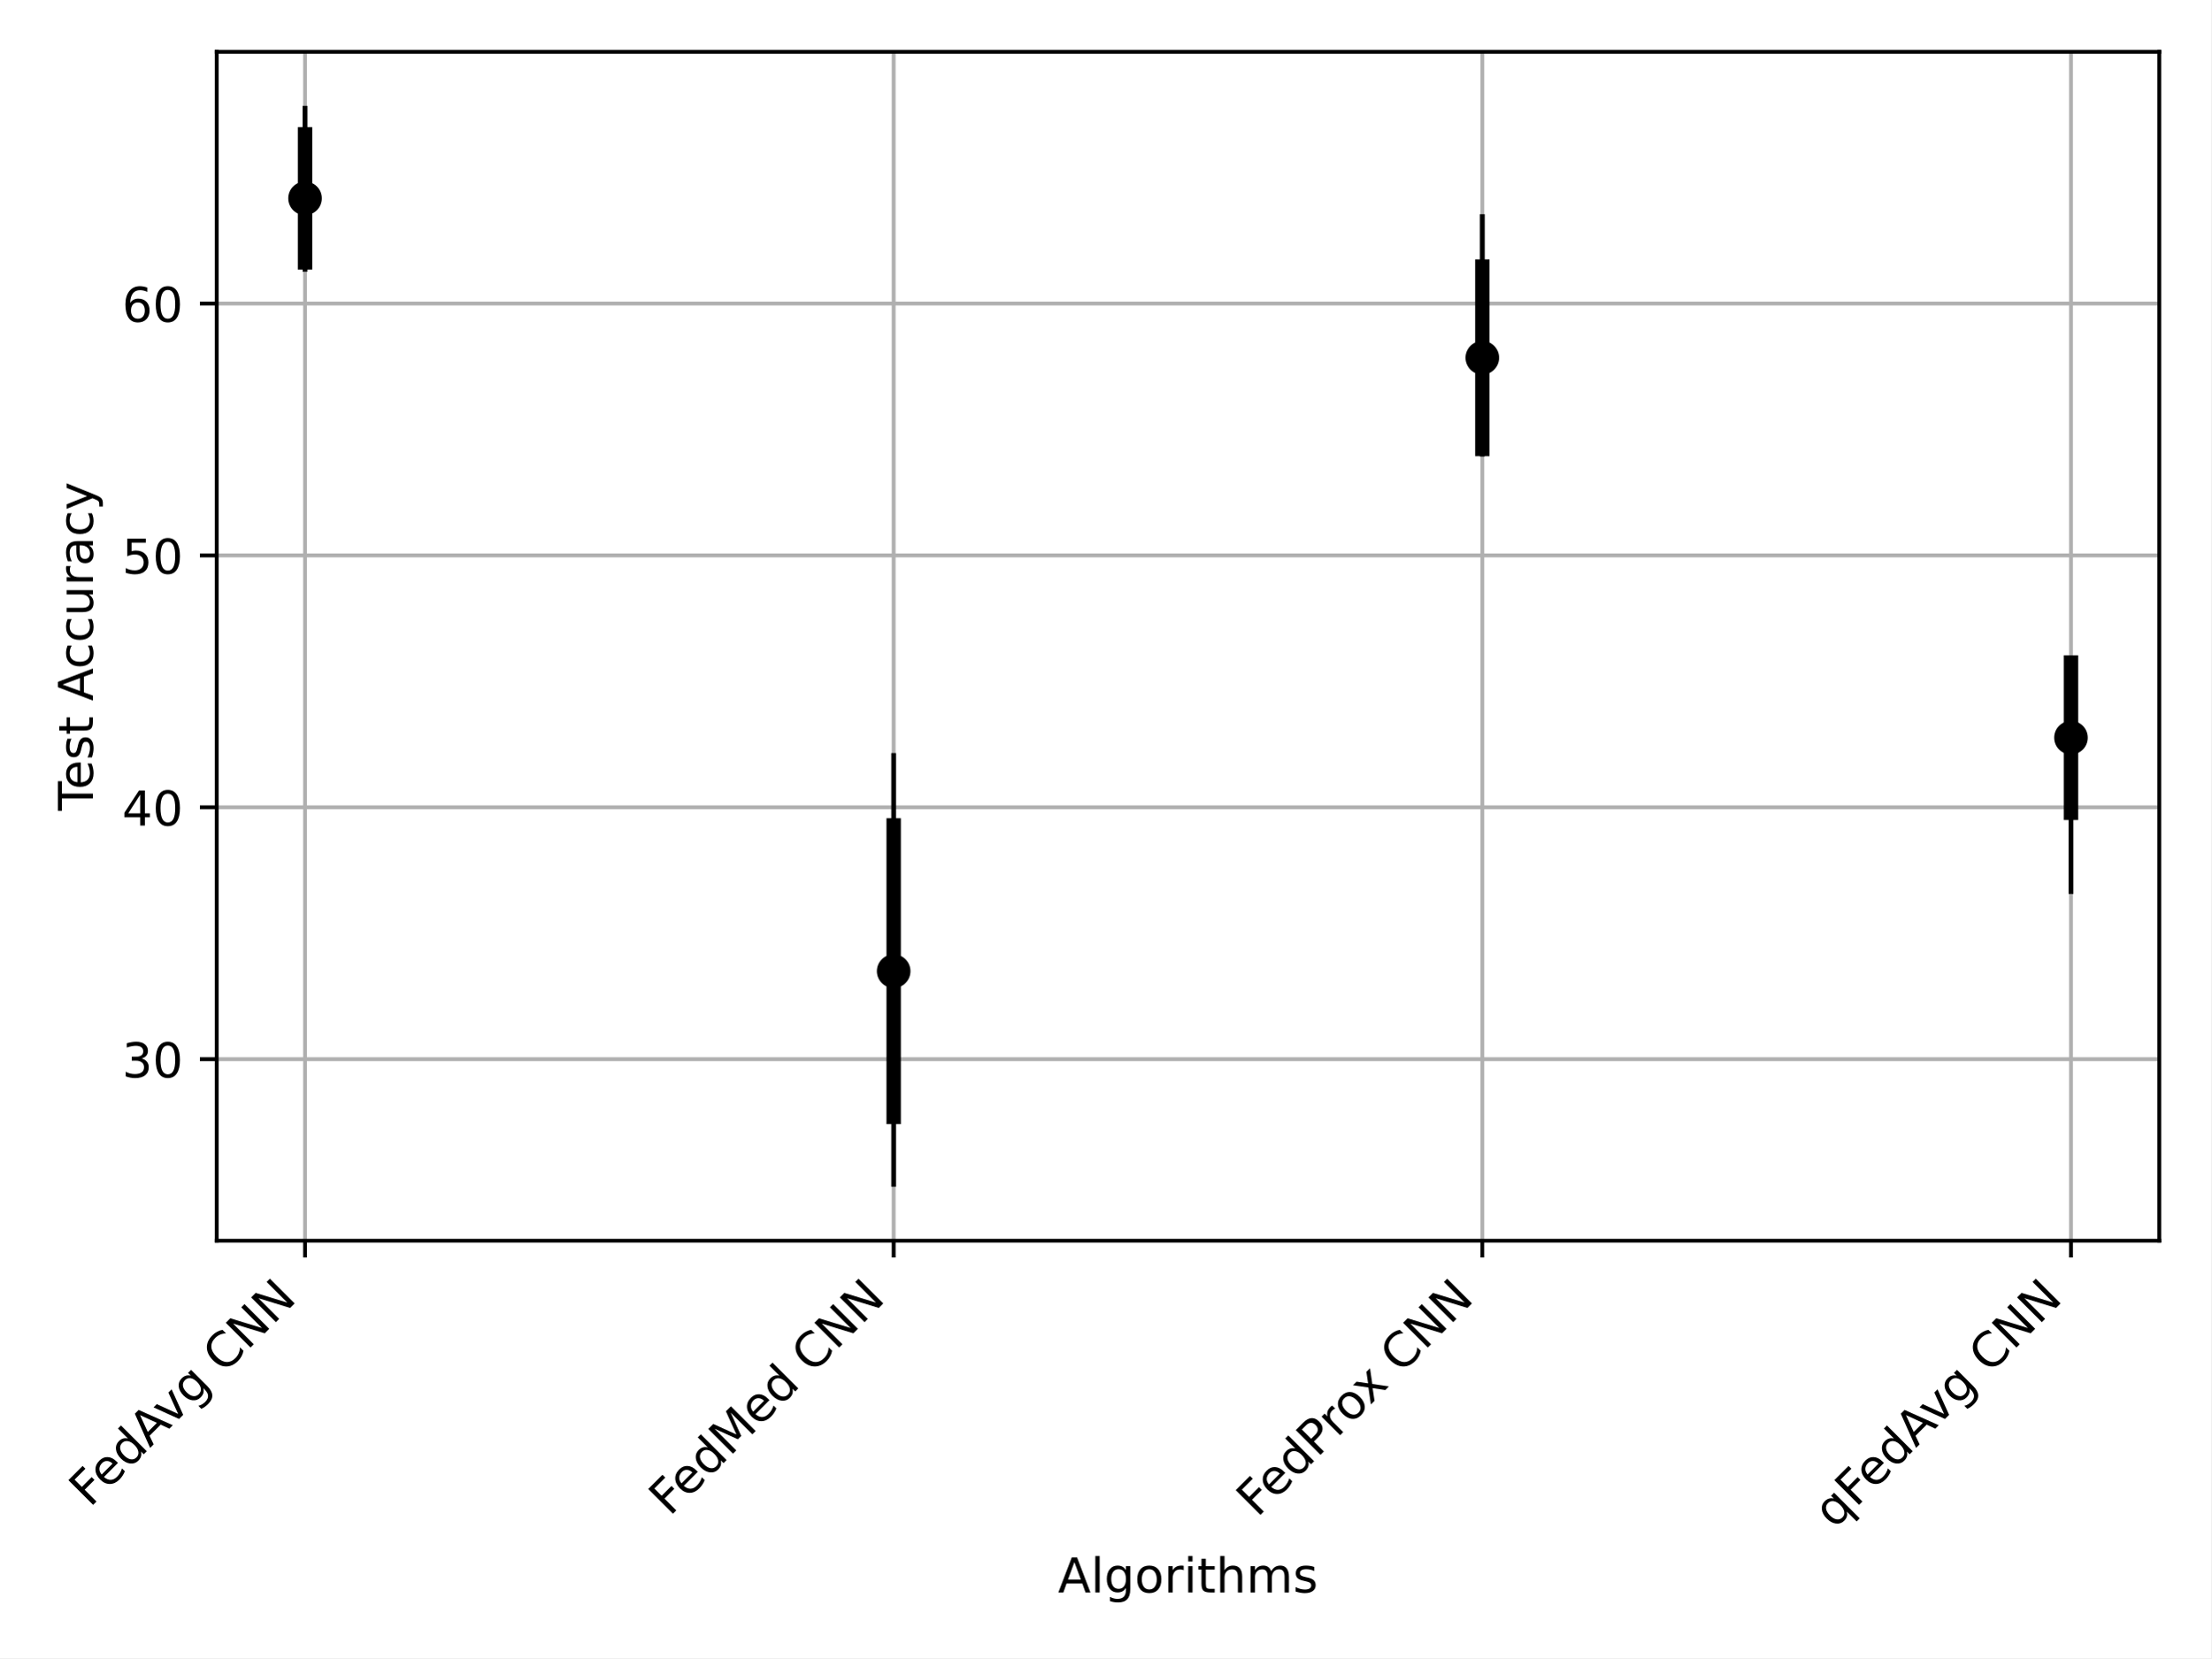
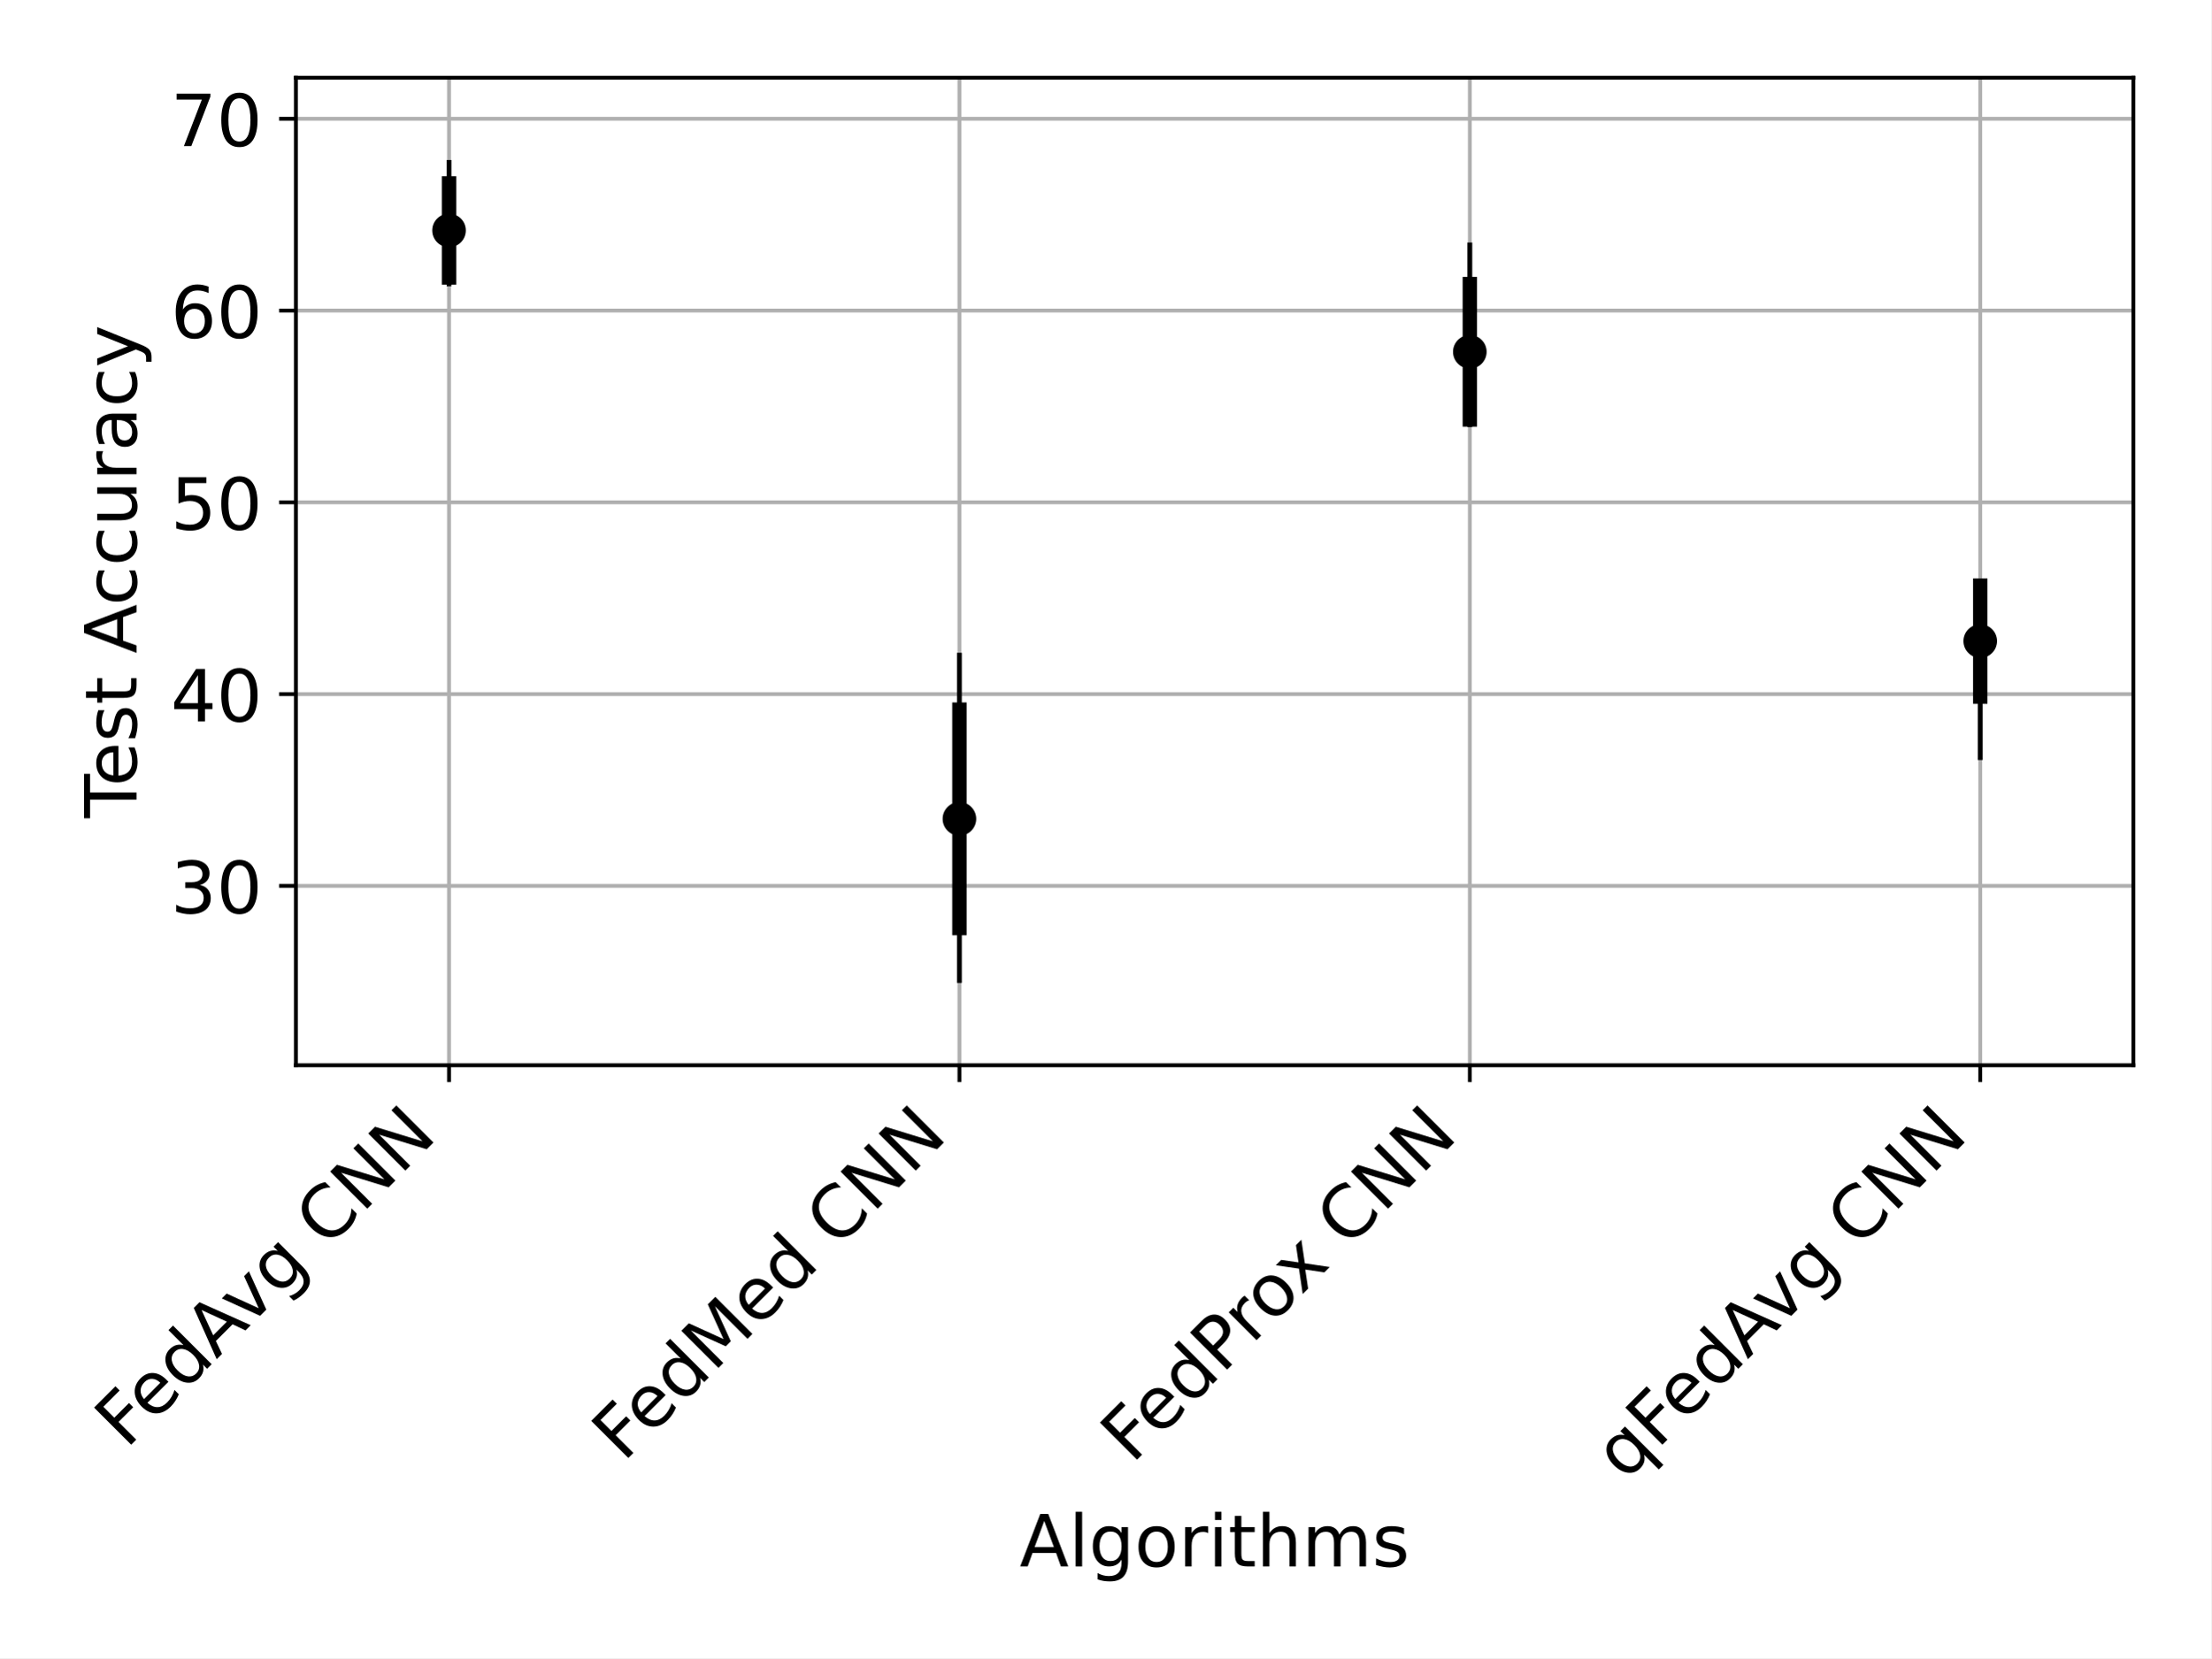
<svg xmlns="http://www.w3.org/2000/svg" xmlns:xlink="http://www.w3.org/1999/xlink" height="345.6pt" version="1.1" viewBox="0 0 460.8 345.6" width="460.8pt">
  <defs>
    <style type="text/css">*{stroke-linecap:butt;stroke-linejoin:round;}</style>
  </defs>
  <g id="figure_1">
    <g id="patch_1">
      <path d="M 0 345.6  L 460.8 345.6  L 460.8 0  L 0 0  z " style="fill:#ffffff;" />
    </g>
    <g id="axes_1">
      <g id="patch_2">
-         <path d="M 45.161 258.608  L 450 258.608  L 450 10.8  L 45.161 10.8  z " style="fill:#ffffff;" />
+         <path d="M 61.662 222.032  L 444.6 222.032  L 444.6 16.2  L 61.662 16.2  z " style="fill:#ffffff;" />
      </g>
      <g id="matplotlib.axis_1">
        <g id="xtick_1">
          <g id="line2d_1">
-             <path clip-path="url(#pe54ee2cb8d)" d="M 63.563 258.608  L 63.563 10.8  " style="fill:none;stroke:#b0b0b0;stroke-linecap:square;stroke-width:0.8;" />
+             <path clip-path="url(#p7d3514d75f)" d="M 93.574 222.032  L 93.574 16.2  " style="fill:none;stroke:#b0b0b0;stroke-linecap:square;stroke-width:0.8;" />
          </g>
          <g id="line2d_2">
            <defs>
-               <path d="M 0 0  L 0 3.5  " id="m60a78be895" style="stroke:#000000;stroke-width:0.8;" />
+               <path d="M 0 0  L 0 3.5  " id="m514b95f3d8" style="stroke:#000000;stroke-width:0.8;" />
            </defs>
            <g>
-               <use style="stroke:#000000;stroke-width:0.8;" x="63.563" xlink:href="#m60a78be895" y="258.608" />
+               <use style="stroke:#000000;stroke-width:0.8;" x="93.574" xlink:href="#m514b95f3d8" y="222.032" />
            </g>
          </g>
          <g id="text_1">
-             <g transform="translate(18.71319 314.3598)rotate(-45)scale(0.1 -0.1)">
+             <g transform="translate(26.29949 302.1597)rotate(-45)scale(0.15 -0.15)">
              <defs>
                <path d="M 628 4666  L 3309 4666  L 3309 4134  L 1259 4134  L 1259 2759  L 3109 2759  L 3109 2228  L 1259 2228  L 1259 0  L 628 0  L 628 4666  z " id="DejaVuSans-46" transform="scale(0.015625)" />
                <path d="M 3597 1894  L 3597 1613  L 953 1613  Q 991 1019 1311 708  Q 1631 397 2203 397  Q 2534 397 2845 478  Q 3156 559 3463 722  L 3463 178  Q 3153 47 2828 -22  Q 2503 -91 2169 -91  Q 1331 -91 842 396  Q 353 884 353 1716  Q 353 2575 817 3079  Q 1281 3584 2069 3584  Q 2775 3584 3186 3129  Q 3597 2675 3597 1894  z M 3022 2063  Q 3016 2534 2758 2815  Q 2500 3097 2075 3097  Q 1594 3097 1305 2825  Q 1016 2553 972 2059  L 3022 2063  z " id="DejaVuSans-65" transform="scale(0.015625)" />
                <path d="M 2906 2969  L 2906 4863  L 3481 4863  L 3481 0  L 2906 0  L 2906 525  Q 2725 213 2448 61  Q 2172 -91 1784 -91  Q 1150 -91 751 415  Q 353 922 353 1747  Q 353 2572 751 3078  Q 1150 3584 1784 3584  Q 2172 3584 2448 3432  Q 2725 3281 2906 2969  z M 947 1747  Q 947 1113 1208 752  Q 1469 391 1925 391  Q 2381 391 2643 752  Q 2906 1113 2906 1747  Q 2906 2381 2643 2742  Q 2381 3103 1925 3103  Q 1469 3103 1208 2742  Q 947 2381 947 1747  z " id="DejaVuSans-64" transform="scale(0.015625)" />
                <path d="M 2188 4044  L 1331 1722  L 3047 1722  L 2188 4044  z M 1831 4666  L 2547 4666  L 4325 0  L 3669 0  L 3244 1197  L 1141 1197  L 716 0  L 50 0  L 1831 4666  z " id="DejaVuSans-41" transform="scale(0.015625)" />
                <path d="M 191 3500  L 800 3500  L 1894 563  L 2988 3500  L 3597 3500  L 2284 0  L 1503 0  L 191 3500  z " id="DejaVuSans-76" transform="scale(0.015625)" />
                <path d="M 2906 1791  Q 2906 2416 2648 2759  Q 2391 3103 1925 3103  Q 1463 3103 1205 2759  Q 947 2416 947 1791  Q 947 1169 1205 825  Q 1463 481 1925 481  Q 2391 481 2648 825  Q 2906 1169 2906 1791  z M 3481 434  Q 3481 -459 3084 -895  Q 2688 -1331 1869 -1331  Q 1566 -1331 1297 -1286  Q 1028 -1241 775 -1147  L 775 -588  Q 1028 -725 1275 -790  Q 1522 -856 1778 -856  Q 2344 -856 2625 -561  Q 2906 -266 2906 331  L 2906 616  Q 2728 306 2450 153  Q 2172 0 1784 0  Q 1141 0 747 490  Q 353 981 353 1791  Q 353 2603 747 3093  Q 1141 3584 1784 3584  Q 2172 3584 2450 3431  Q 2728 3278 2906 2969  L 2906 3500  L 3481 3500  L 3481 434  z " id="DejaVuSans-67" transform="scale(0.015625)" />
                <path id="DejaVuSans-20" transform="scale(0.015625)" />
                <path d="M 4122 4306  L 4122 3641  Q 3803 3938 3442 4084  Q 3081 4231 2675 4231  Q 1875 4231 1450 3742  Q 1025 3253 1025 2328  Q 1025 1406 1450 917  Q 1875 428 2675 428  Q 3081 428 3442 575  Q 3803 722 4122 1019  L 4122 359  Q 3791 134 3420 21  Q 3050 -91 2638 -91  Q 1578 -91 968 557  Q 359 1206 359 2328  Q 359 3453 968 4101  Q 1578 4750 2638 4750  Q 3056 4750 3426 4639  Q 3797 4528 4122 4306  z " id="DejaVuSans-43" transform="scale(0.015625)" />
                <path d="M 628 4666  L 1478 4666  L 3547 763  L 3547 4666  L 4159 4666  L 4159 0  L 3309 0  L 1241 3903  L 1241 0  L 628 0  L 628 4666  z " id="DejaVuSans-4e" transform="scale(0.015625)" />
              </defs>
              <use xlink:href="#DejaVuSans-46" />
              <use x="52.02" xlink:href="#DejaVuSans-65" />
              <use x="113.543" xlink:href="#DejaVuSans-64" />
              <use x="177.02" xlink:href="#DejaVuSans-41" />
              <use x="239.553" xlink:href="#DejaVuSans-76" />
              <use x="298.732" xlink:href="#DejaVuSans-67" />
              <use x="362.209" xlink:href="#DejaVuSans-20" />
              <use x="393.996" xlink:href="#DejaVuSans-43" />
              <use x="463.82" xlink:href="#DejaVuSans-4e" />
              <use x="538.625" xlink:href="#DejaVuSans-4e" />
            </g>
          </g>
        </g>
        <g id="xtick_2">
          <g id="line2d_3">
-             <path clip-path="url(#pe54ee2cb8d)" d="M 186.241 258.608  L 186.241 10.8  " style="fill:none;stroke:#b0b0b0;stroke-linecap:square;stroke-width:0.8;" />
+             <path clip-path="url(#p7d3514d75f)" d="M 199.945 222.032  L 199.945 16.2  " style="fill:none;stroke:#b0b0b0;stroke-linecap:square;stroke-width:0.8;" />
          </g>
          <g id="line2d_4">
            <g>
-               <use style="stroke:#000000;stroke-width:0.8;" x="186.241" xlink:href="#m60a78be895" y="258.608" />
+               <use style="stroke:#000000;stroke-width:0.8;" x="199.945" xlink:href="#m514b95f3d8" y="222.032" />
            </g>
          </g>
          <g id="text_2">
-             <g transform="translate(139.5466 316.2049)rotate(-45)scale(0.1 -0.1)">
+             <g transform="translate(129.9035 304.9274)rotate(-45)scale(0.15 -0.15)">
              <defs>
                <path d="M 628 4666  L 1569 4666  L 2759 1491  L 3956 4666  L 4897 4666  L 4897 0  L 4281 0  L 4281 4097  L 3078 897  L 2444 897  L 1241 4097  L 1241 0  L 628 0  L 628 4666  z " id="DejaVuSans-4d" transform="scale(0.015625)" />
              </defs>
              <use xlink:href="#DejaVuSans-46" />
              <use x="52.02" xlink:href="#DejaVuSans-65" />
              <use x="113.543" xlink:href="#DejaVuSans-64" />
              <use x="177.02" xlink:href="#DejaVuSans-4d" />
              <use x="263.299" xlink:href="#DejaVuSans-65" />
              <use x="324.822" xlink:href="#DejaVuSans-64" />
              <use x="388.299" xlink:href="#DejaVuSans-20" />
              <use x="420.086" xlink:href="#DejaVuSans-43" />
              <use x="489.91" xlink:href="#DejaVuSans-4e" />
              <use x="564.715" xlink:href="#DejaVuSans-4e" />
            </g>
          </g>
        </g>
        <g id="xtick_3">
          <g id="line2d_5">
-             <path clip-path="url(#pe54ee2cb8d)" d="M 308.92 258.608  L 308.92 10.8  " style="fill:none;stroke:#b0b0b0;stroke-linecap:square;stroke-width:0.8;" />
+             <path clip-path="url(#p7d3514d75f)" d="M 306.317 222.032  L 306.317 16.2  " style="fill:none;stroke:#b0b0b0;stroke-linecap:square;stroke-width:0.8;" />
          </g>
          <g id="line2d_6">
            <g>
-               <use style="stroke:#000000;stroke-width:0.8;" x="308.92" xlink:href="#m60a78be895" y="258.608" />
+               <use style="stroke:#000000;stroke-width:0.8;" x="306.317" xlink:href="#m514b95f3d8" y="222.032" />
            </g>
          </g>
          <g id="text_3">
-             <g transform="translate(261.9877 316.4424)rotate(-45)scale(0.1 -0.1)">
+             <g transform="translate(235.9188 305.2837)rotate(-45)scale(0.15 -0.15)">
              <defs>
                <path d="M 1259 4147  L 1259 2394  L 2053 2394  Q 2494 2394 2734 2622  Q 2975 2850 2975 3272  Q 2975 3691 2734 3919  Q 2494 4147 2053 4147  L 1259 4147  z M 628 4666  L 2053 4666  Q 2838 4666 3239 4311  Q 3641 3956 3641 3272  Q 3641 2581 3239 2228  Q 2838 1875 2053 1875  L 1259 1875  L 1259 0  L 628 0  L 628 4666  z " id="DejaVuSans-50" transform="scale(0.015625)" />
                <path d="M 2631 2963  Q 2534 3019 2420 3045  Q 2306 3072 2169 3072  Q 1681 3072 1420 2755  Q 1159 2438 1159 1844  L 1159 0  L 581 0  L 581 3500  L 1159 3500  L 1159 2956  Q 1341 3275 1631 3429  Q 1922 3584 2338 3584  Q 2397 3584 2469 3576  Q 2541 3569 2628 3553  L 2631 2963  z " id="DejaVuSans-72" transform="scale(0.015625)" />
                <path d="M 1959 3097  Q 1497 3097 1228 2736  Q 959 2375 959 1747  Q 959 1119 1226 758  Q 1494 397 1959 397  Q 2419 397 2687 759  Q 2956 1122 2956 1747  Q 2956 2369 2687 2733  Q 2419 3097 1959 3097  z M 1959 3584  Q 2709 3584 3137 3096  Q 3566 2609 3566 1747  Q 3566 888 3137 398  Q 2709 -91 1959 -91  Q 1206 -91 779 398  Q 353 888 353 1747  Q 353 2609 779 3096  Q 1206 3584 1959 3584  z " id="DejaVuSans-6f" transform="scale(0.015625)" />
                <path d="M 3513 3500  L 2247 1797  L 3578 0  L 2900 0  L 1881 1375  L 863 0  L 184 0  L 1544 1831  L 300 3500  L 978 3500  L 1906 2253  L 2834 3500  L 3513 3500  z " id="DejaVuSans-78" transform="scale(0.015625)" />
              </defs>
              <use xlink:href="#DejaVuSans-46" />
              <use x="52.02" xlink:href="#DejaVuSans-65" />
              <use x="113.543" xlink:href="#DejaVuSans-64" />
              <use x="177.02" xlink:href="#DejaVuSans-50" />
              <use x="235.572" xlink:href="#DejaVuSans-72" />
              <use x="274.436" xlink:href="#DejaVuSans-6f" />
              <use x="332.492" xlink:href="#DejaVuSans-78" />
              <use x="391.672" xlink:href="#DejaVuSans-20" />
              <use x="423.459" xlink:href="#DejaVuSans-43" />
              <use x="493.283" xlink:href="#DejaVuSans-4e" />
              <use x="568.088" xlink:href="#DejaVuSans-4e" />
            </g>
          </g>
        </g>
        <g id="xtick_4">
          <g id="line2d_7">
-             <path clip-path="url(#pe54ee2cb8d)" d="M 431.598 258.608  L 431.598 10.8  " style="fill:none;stroke:#b0b0b0;stroke-linecap:square;stroke-width:0.8;" />
+             <path clip-path="url(#p7d3514d75f)" d="M 412.689 222.032  L 412.689 16.2  " style="fill:none;stroke:#b0b0b0;stroke-linecap:square;stroke-width:0.8;" />
          </g>
          <g id="line2d_8">
            <g>
-               <use style="stroke:#000000;stroke-width:0.8;" x="431.598" xlink:href="#m60a78be895" y="258.608" />
+               <use style="stroke:#000000;stroke-width:0.8;" x="412.689" xlink:href="#m514b95f3d8" y="222.032" />
            </g>
          </g>
          <g id="text_4">
-             <g transform="translate(382.2598 318.8488)rotate(-45)scale(0.1 -0.1)">
+             <g transform="translate(338.6809 308.8933)rotate(-45)scale(0.15 -0.15)">
              <defs>
                <path d="M 947 1747  Q 947 1113 1208 752  Q 1469 391 1925 391  Q 2381 391 2643 752  Q 2906 1113 2906 1747  Q 2906 2381 2643 2742  Q 2381 3103 1925 3103  Q 1469 3103 1208 2742  Q 947 2381 947 1747  z M 2906 525  Q 2725 213 2448 61  Q 2172 -91 1784 -91  Q 1150 -91 751 415  Q 353 922 353 1747  Q 353 2572 751 3078  Q 1150 3584 1784 3584  Q 2172 3584 2448 3432  Q 2725 3281 2906 2969  L 2906 3500  L 3481 3500  L 3481 -1331  L 2906 -1331  L 2906 525  z " id="DejaVuSans-71" transform="scale(0.015625)" />
              </defs>
              <use xlink:href="#DejaVuSans-71" />
              <use x="63.477" xlink:href="#DejaVuSans-46" />
              <use x="115.496" xlink:href="#DejaVuSans-65" />
              <use x="177.02" xlink:href="#DejaVuSans-64" />
              <use x="240.496" xlink:href="#DejaVuSans-41" />
              <use x="303.029" xlink:href="#DejaVuSans-76" />
              <use x="362.209" xlink:href="#DejaVuSans-67" />
              <use x="425.686" xlink:href="#DejaVuSans-20" />
              <use x="457.473" xlink:href="#DejaVuSans-43" />
              <use x="527.297" xlink:href="#DejaVuSans-4e" />
              <use x="602.102" xlink:href="#DejaVuSans-4e" />
            </g>
          </g>
        </g>
        <g id="text_5">
-           <g transform="translate(220.489 331.9178)scale(0.1 -0.1)">
+           <g transform="translate(212.4939 326.4968)scale(0.15 -0.15)">
            <defs>
              <path d="M 603 4863  L 1178 4863  L 1178 0  L 603 0  L 603 4863  z " id="DejaVuSans-6c" transform="scale(0.015625)" />
              <path d="M 603 3500  L 1178 3500  L 1178 0  L 603 0  L 603 3500  z M 603 4863  L 1178 4863  L 1178 4134  L 603 4134  L 603 4863  z " id="DejaVuSans-69" transform="scale(0.015625)" />
              <path d="M 1172 4494  L 1172 3500  L 2356 3500  L 2356 3053  L 1172 3053  L 1172 1153  Q 1172 725 1289 603  Q 1406 481 1766 481  L 2356 481  L 2356 0  L 1766 0  Q 1100 0 847 248  Q 594 497 594 1153  L 594 3053  L 172 3053  L 172 3500  L 594 3500  L 594 4494  L 1172 4494  z " id="DejaVuSans-74" transform="scale(0.015625)" />
              <path d="M 3513 2113  L 3513 0  L 2938 0  L 2938 2094  Q 2938 2591 2744 2837  Q 2550 3084 2163 3084  Q 1697 3084 1428 2787  Q 1159 2491 1159 1978  L 1159 0  L 581 0  L 581 4863  L 1159 4863  L 1159 2956  Q 1366 3272 1645 3428  Q 1925 3584 2291 3584  Q 2894 3584 3203 3211  Q 3513 2838 3513 2113  z " id="DejaVuSans-68" transform="scale(0.015625)" />
              <path d="M 3328 2828  Q 3544 3216 3844 3400  Q 4144 3584 4550 3584  Q 5097 3584 5394 3201  Q 5691 2819 5691 2113  L 5691 0  L 5113 0  L 5113 2094  Q 5113 2597 4934 2840  Q 4756 3084 4391 3084  Q 3944 3084 3684 2787  Q 3425 2491 3425 1978  L 3425 0  L 2847 0  L 2847 2094  Q 2847 2600 2669 2842  Q 2491 3084 2119 3084  Q 1678 3084 1418 2786  Q 1159 2488 1159 1978  L 1159 0  L 581 0  L 581 3500  L 1159 3500  L 1159 2956  Q 1356 3278 1631 3431  Q 1906 3584 2284 3584  Q 2666 3584 2933 3390  Q 3200 3197 3328 2828  z " id="DejaVuSans-6d" transform="scale(0.015625)" />
              <path d="M 2834 3397  L 2834 2853  Q 2591 2978 2328 3040  Q 2066 3103 1784 3103  Q 1356 3103 1142 2972  Q 928 2841 928 2578  Q 928 2378 1081 2264  Q 1234 2150 1697 2047  L 1894 2003  Q 2506 1872 2764 1633  Q 3022 1394 3022 966  Q 3022 478 2636 193  Q 2250 -91 1575 -91  Q 1294 -91 989 -36  Q 684 19 347 128  L 347 722  Q 666 556 975 473  Q 1284 391 1588 391  Q 1994 391 2212 530  Q 2431 669 2431 922  Q 2431 1156 2273 1281  Q 2116 1406 1581 1522  L 1381 1569  Q 847 1681 609 1914  Q 372 2147 372 2553  Q 372 3047 722 3315  Q 1072 3584 1716 3584  Q 2034 3584 2315 3537  Q 2597 3491 2834 3397  z " id="DejaVuSans-73" transform="scale(0.015625)" />
            </defs>
            <use xlink:href="#DejaVuSans-41" />
            <use x="68.408" xlink:href="#DejaVuSans-6c" />
            <use x="96.191" xlink:href="#DejaVuSans-67" />
            <use x="159.668" xlink:href="#DejaVuSans-6f" />
            <use x="220.85" xlink:href="#DejaVuSans-72" />
            <use x="261.963" xlink:href="#DejaVuSans-69" />
            <use x="289.746" xlink:href="#DejaVuSans-74" />
            <use x="328.955" xlink:href="#DejaVuSans-68" />
            <use x="392.334" xlink:href="#DejaVuSans-6d" />
            <use x="489.746" xlink:href="#DejaVuSans-73" />
          </g>
        </g>
      </g>
      <g id="matplotlib.axis_2">
        <g id="ytick_1">
          <g id="line2d_9">
-             <path clip-path="url(#pe54ee2cb8d)" d="M 45.161 220.762  L 450 220.762  " style="fill:none;stroke:#b0b0b0;stroke-linecap:square;stroke-width:0.8;" />
+             <path clip-path="url(#p7d3514d75f)" d="M 61.662 184.64  L 444.6 184.64  " style="fill:none;stroke:#b0b0b0;stroke-linecap:square;stroke-width:0.8;" />
          </g>
          <g id="line2d_10">
            <defs>
-               <path d="M 0 0  L -3.5 0  " id="m4fdb6b5ff0" style="stroke:#000000;stroke-width:0.8;" />
+               <path d="M 0 0  L -3.5 0  " id="m5837a95094" style="stroke:#000000;stroke-width:0.8;" />
            </defs>
            <g>
-               <use style="stroke:#000000;stroke-width:0.8;" x="45.161" xlink:href="#m4fdb6b5ff0" y="220.762" />
+               <use style="stroke:#000000;stroke-width:0.8;" x="61.662" xlink:href="#m5837a95094" y="184.64" />
            </g>
          </g>
          <g id="text_6">
-             <g transform="translate(25.43576 224.5616)scale(0.1 -0.1)">
+             <g transform="translate(35.57452 190.3392)scale(0.15 -0.15)">
              <defs>
                <path d="M 2597 2516  Q 3050 2419 3304 2112  Q 3559 1806 3559 1356  Q 3559 666 3084 287  Q 2609 -91 1734 -91  Q 1441 -91 1130 -33  Q 819 25 488 141  L 488 750  Q 750 597 1062 519  Q 1375 441 1716 441  Q 2309 441 2620 675  Q 2931 909 2931 1356  Q 2931 1769 2642 2001  Q 2353 2234 1838 2234  L 1294 2234  L 1294 2753  L 1863 2753  Q 2328 2753 2575 2939  Q 2822 3125 2822 3475  Q 2822 3834 2567 4026  Q 2313 4219 1838 4219  Q 1578 4219 1281 4162  Q 984 4106 628 3988  L 628 4550  Q 988 4650 1302 4700  Q 1616 4750 1894 4750  Q 2613 4750 3031 4423  Q 3450 4097 3450 3541  Q 3450 3153 3228 2886  Q 3006 2619 2597 2516  z " id="DejaVuSans-33" transform="scale(0.015625)" />
                <path d="M 2034 4250  Q 1547 4250 1301 3770  Q 1056 3291 1056 2328  Q 1056 1369 1301 889  Q 1547 409 2034 409  Q 2525 409 2770 889  Q 3016 1369 3016 2328  Q 3016 3291 2770 3770  Q 2525 4250 2034 4250  z M 2034 4750  Q 2819 4750 3233 4129  Q 3647 3509 3647 2328  Q 3647 1150 3233 529  Q 2819 -91 2034 -91  Q 1250 -91 836 529  Q 422 1150 422 2328  Q 422 3509 836 4129  Q 1250 4750 2034 4750  z " id="DejaVuSans-30" transform="scale(0.015625)" />
              </defs>
              <use xlink:href="#DejaVuSans-33" />
              <use x="63.623" xlink:href="#DejaVuSans-30" />
            </g>
          </g>
        </g>
        <g id="ytick_2">
          <g id="line2d_11">
-             <path clip-path="url(#pe54ee2cb8d)" d="M 45.161 168.263  L 450 168.263  " style="fill:none;stroke:#b0b0b0;stroke-linecap:square;stroke-width:0.8;" />
+             <path clip-path="url(#p7d3514d75f)" d="M 61.662 144.668  L 444.6 144.668  " style="fill:none;stroke:#b0b0b0;stroke-linecap:square;stroke-width:0.8;" />
          </g>
          <g id="line2d_12">
            <g>
-               <use style="stroke:#000000;stroke-width:0.8;" x="45.161" xlink:href="#m4fdb6b5ff0" y="168.263" />
+               <use style="stroke:#000000;stroke-width:0.8;" x="61.662" xlink:href="#m5837a95094" y="144.668" />
            </g>
          </g>
          <g id="text_7">
-             <g transform="translate(25.43576 172.0627)scale(0.1 -0.1)">
+             <g transform="translate(35.57452 150.3668)scale(0.15 -0.15)">
              <defs>
                <path d="M 2419 4116  L 825 1625  L 2419 1625  L 2419 4116  z M 2253 4666  L 3047 4666  L 3047 1625  L 3713 1625  L 3713 1100  L 3047 1100  L 3047 0  L 2419 0  L 2419 1100  L 313 1100  L 313 1709  L 2253 4666  z " id="DejaVuSans-34" transform="scale(0.015625)" />
              </defs>
              <use xlink:href="#DejaVuSans-34" />
              <use x="63.623" xlink:href="#DejaVuSans-30" />
            </g>
          </g>
        </g>
        <g id="ytick_3">
          <g id="line2d_13">
-             <path clip-path="url(#pe54ee2cb8d)" d="M 45.161 115.765  L 450 115.765  " style="fill:none;stroke:#b0b0b0;stroke-linecap:square;stroke-width:0.8;" />
+             <path clip-path="url(#p7d3514d75f)" d="M 61.662 104.696  L 444.6 104.696  " style="fill:none;stroke:#b0b0b0;stroke-linecap:square;stroke-width:0.8;" />
          </g>
          <g id="line2d_14">
            <g>
-               <use style="stroke:#000000;stroke-width:0.8;" x="45.161" xlink:href="#m4fdb6b5ff0" y="115.765" />
+               <use style="stroke:#000000;stroke-width:0.8;" x="61.662" xlink:href="#m5837a95094" y="104.696" />
            </g>
          </g>
          <g id="text_8">
-             <g transform="translate(25.43576 119.5638)scale(0.1 -0.1)">
+             <g transform="translate(35.57452 110.3945)scale(0.15 -0.15)">
              <defs>
                <path d="M 691 4666  L 3169 4666  L 3169 4134  L 1269 4134  L 1269 2991  Q 1406 3038 1543 3061  Q 1681 3084 1819 3084  Q 2600 3084 3056 2656  Q 3513 2228 3513 1497  Q 3513 744 3044 326  Q 2575 -91 1722 -91  Q 1428 -91 1123 -41  Q 819 9 494 109  L 494 744  Q 775 591 1075 516  Q 1375 441 1709 441  Q 2250 441 2565 725  Q 2881 1009 2881 1497  Q 2881 1984 2565 2268  Q 2250 2553 1709 2553  Q 1456 2553 1204 2497  Q 953 2441 691 2322  L 691 4666  z " id="DejaVuSans-35" transform="scale(0.015625)" />
              </defs>
              <use xlink:href="#DejaVuSans-35" />
              <use x="63.623" xlink:href="#DejaVuSans-30" />
            </g>
          </g>
        </g>
        <g id="ytick_4">
          <g id="line2d_15">
-             <path clip-path="url(#pe54ee2cb8d)" d="M 45.161 63.266  L 450 63.266  " style="fill:none;stroke:#b0b0b0;stroke-linecap:square;stroke-width:0.8;" />
+             <path clip-path="url(#p7d3514d75f)" d="M 61.662 64.723  L 444.6 64.723  " style="fill:none;stroke:#b0b0b0;stroke-linecap:square;stroke-width:0.8;" />
          </g>
          <g id="line2d_16">
            <g>
-               <use style="stroke:#000000;stroke-width:0.8;" x="45.161" xlink:href="#m4fdb6b5ff0" y="63.266" />
+               <use style="stroke:#000000;stroke-width:0.8;" x="61.662" xlink:href="#m5837a95094" y="64.723" />
            </g>
          </g>
          <g id="text_9">
-             <g transform="translate(25.43576 67.06489)scale(0.1 -0.1)">
+             <g transform="translate(35.57452 70.4222)scale(0.15 -0.15)">
              <defs>
                <path d="M 2113 2584  Q 1688 2584 1439 2293  Q 1191 2003 1191 1497  Q 1191 994 1439 701  Q 1688 409 2113 409  Q 2538 409 2786 701  Q 3034 994 3034 1497  Q 3034 2003 2786 2293  Q 2538 2584 2113 2584  z M 3366 4563  L 3366 3988  Q 3128 4100 2886 4159  Q 2644 4219 2406 4219  Q 1781 4219 1451 3797  Q 1122 3375 1075 2522  Q 1259 2794 1537 2939  Q 1816 3084 2150 3084  Q 2853 3084 3261 2657  Q 3669 2231 3669 1497  Q 3669 778 3244 343  Q 2819 -91 2113 -91  Q 1303 -91 875 529  Q 447 1150 447 2328  Q 447 3434 972 4092  Q 1497 4750 2381 4750  Q 2619 4750 2861 4703  Q 3103 4656 3366 4563  z " id="DejaVuSans-36" transform="scale(0.015625)" />
              </defs>
              <use xlink:href="#DejaVuSans-36" />
              <use x="63.623" xlink:href="#DejaVuSans-30" />
            </g>
          </g>
        </g>
-         <g id="text_10">
-           <g transform="translate(19.35608 168.9665)rotate(-90)scale(0.1 -0.1)">
+         <g id="ytick_5">
+           <g id="line2d_17">
+             <path clip-path="url(#p7d3514d75f)" d="M 61.662 24.751  L 444.6 24.751  " style="fill:none;stroke:#b0b0b0;stroke-linecap:square;stroke-width:0.8;" />
+           </g>
+           <g id="line2d_18">
+             <g>
+               <use style="stroke:#000000;stroke-width:0.8;" x="61.662" xlink:href="#m5837a95094" y="24.751" />
+             </g>
+           </g>
+           <g id="text_10">
+             <g transform="translate(35.57452 30.44987)scale(0.15 -0.15)">
+               <defs>
+                 <path d="M 525 4666  L 3525 4666  L 3525 4397  L 1831 0  L 1172 0  L 2766 4134  L 525 4134  L 525 4666  z " id="DejaVuSans-37" transform="scale(0.015625)" />
+               </defs>
+               <use xlink:href="#DejaVuSans-37" />
+               <use x="63.623" xlink:href="#DejaVuSans-30" />
+             </g>
+           </g>
+         </g>
+         <g id="text_11">
+           <g transform="translate(28.45499 170.5098)rotate(-90)scale(0.15 -0.15)">
            <defs>
              <path d="M -19 4666  L 3928 4666  L 3928 4134  L 2272 4134  L 2272 0  L 1638 0  L 1638 4134  L -19 4134  L -19 4666  z " id="DejaVuSans-54" transform="scale(0.015625)" />
              <path d="M 3122 3366  L 3122 2828  Q 2878 2963 2633 3030  Q 2388 3097 2138 3097  Q 1578 3097 1268 2742  Q 959 2388 959 1747  Q 959 1106 1268 751  Q 1578 397 2138 397  Q 2388 397 2633 464  Q 2878 531 3122 666  L 3122 134  Q 2881 22 2623 -34  Q 2366 -91 2075 -91  Q 1284 -91 818 406  Q 353 903 353 1747  Q 353 2603 823 3093  Q 1294 3584 2113 3584  Q 2378 3584 2631 3529  Q 2884 3475 3122 3366  z " id="DejaVuSans-63" transform="scale(0.015625)" />
              <path d="M 544 1381  L 544 3500  L 1119 3500  L 1119 1403  Q 1119 906 1312 657  Q 1506 409 1894 409  Q 2359 409 2629 706  Q 2900 1003 2900 1516  L 2900 3500  L 3475 3500  L 3475 0  L 2900 0  L 2900 538  Q 2691 219 2414 64  Q 2138 -91 1772 -91  Q 1169 -91 856 284  Q 544 659 544 1381  z M 1991 3584  L 1991 3584  z " id="DejaVuSans-75" transform="scale(0.015625)" />
              <path d="M 2194 1759  Q 1497 1759 1228 1600  Q 959 1441 959 1056  Q 959 750 1161 570  Q 1363 391 1709 391  Q 2188 391 2477 730  Q 2766 1069 2766 1631  L 2766 1759  L 2194 1759  z M 3341 1997  L 3341 0  L 2766 0  L 2766 531  Q 2569 213 2275 61  Q 1981 -91 1556 -91  Q 1019 -91 701 211  Q 384 513 384 1019  Q 384 1609 779 1909  Q 1175 2209 1959 2209  L 2766 2209  L 2766 2266  Q 2766 2663 2505 2880  Q 2244 3097 1772 3097  Q 1472 3097 1187 3025  Q 903 2953 641 2809  L 641 3341  Q 956 3463 1253 3523  Q 1550 3584 1831 3584  Q 2591 3584 2966 3190  Q 3341 2797 3341 1997  z " id="DejaVuSans-61" transform="scale(0.015625)" />
              <path d="M 2059 -325  Q 1816 -950 1584 -1140  Q 1353 -1331 966 -1331  L 506 -1331  L 506 -850  L 844 -850  Q 1081 -850 1212 -737  Q 1344 -625 1503 -206  L 1606 56  L 191 3500  L 800 3500  L 1894 763  L 2988 3500  L 3597 3500  L 2059 -325  z " id="DejaVuSans-79" transform="scale(0.015625)" />
            </defs>
            <use xlink:href="#DejaVuSans-54" />
            <use x="44.084" xlink:href="#DejaVuSans-65" />
            <use x="105.607" xlink:href="#DejaVuSans-73" />
            <use x="157.707" xlink:href="#DejaVuSans-74" />
            <use x="196.916" xlink:href="#DejaVuSans-20" />
            <use x="228.703" xlink:href="#DejaVuSans-41" />
            <use x="295.361" xlink:href="#DejaVuSans-63" />
            <use x="350.342" xlink:href="#DejaVuSans-63" />
            <use x="405.322" xlink:href="#DejaVuSans-75" />
            <use x="468.701" xlink:href="#DejaVuSans-72" />
            <use x="509.814" xlink:href="#DejaVuSans-61" />
            <use x="571.094" xlink:href="#DejaVuSans-63" />
            <use x="626.074" xlink:href="#DejaVuSans-79" />
          </g>
        </g>
      </g>
      <g id="LineCollection_1">
-         <path clip-path="url(#pe54ee2cb8d)" d="M 63.563 56.178  L 63.563 26.494  " style="fill:none;stroke:#000000;stroke-width:3;" />
-         <path clip-path="url(#pe54ee2cb8d)" d="M 186.241 234.293  L 186.241 170.549  " style="fill:none;stroke:#000000;stroke-width:3;" />
-         <path clip-path="url(#pe54ee2cb8d)" d="M 308.92 95.058  L 308.92 54.067  " style="fill:none;stroke:#000000;stroke-width:3;" />
-         <path clip-path="url(#pe54ee2cb8d)" d="M 431.598 170.912  L 431.598 136.594  " style="fill:none;stroke:#000000;stroke-width:3;" />
+         <path clip-path="url(#p7d3514d75f)" d="M 93.574 59.327  L 93.574 36.726  " style="fill:none;stroke:#000000;stroke-width:3;" />
+         <path clip-path="url(#p7d3514d75f)" d="M 199.945 194.942  L 199.945 146.408  " style="fill:none;stroke:#000000;stroke-width:3;" />
+         <path clip-path="url(#p7d3514d75f)" d="M 306.317 88.93  L 306.317 57.72  " style="fill:none;stroke:#000000;stroke-width:3;" />
+         <path clip-path="url(#p7d3514d75f)" d="M 412.689 146.684  L 412.689 120.555  " style="fill:none;stroke:#000000;stroke-width:3;" />
      </g>
      <g id="LineCollection_2">
-         <path clip-path="url(#pe54ee2cb8d)" d="M 63.563 56.62  L 63.563 22.064  " style="fill:none;stroke:#000000;" />
-         <path clip-path="url(#pe54ee2cb8d)" d="M 186.241 247.344  L 186.241 156.966  " style="fill:none;stroke:#000000;" />
-         <path clip-path="url(#pe54ee2cb8d)" d="M 308.92 95.164  L 308.92 44.658  " style="fill:none;stroke:#000000;" />
-         <path clip-path="url(#pe54ee2cb8d)" d="M 431.598 186.323  L 431.598 137.762  " style="fill:none;stroke:#000000;" />
-       </g>
-       <g id="line2d_17">
+         <path clip-path="url(#p7d3514d75f)" d="M 93.574 59.664  L 93.574 33.353  " style="fill:none;stroke:#000000;" />
+         <path clip-path="url(#p7d3514d75f)" d="M 199.945 204.88  L 199.945 136.066  " style="fill:none;stroke:#000000;" />
+         <path clip-path="url(#p7d3514d75f)" d="M 306.317 89.01  L 306.317 50.556  " style="fill:none;stroke:#000000;" />
+         <path clip-path="url(#p7d3514d75f)" d="M 412.689 158.419  L 412.689 121.444  " style="fill:none;stroke:#000000;" />
+       </g>
+       <g id="line2d_19">
        <defs>
-           <path d="M 0 3  C 0.796 3 1.559 2.684 2.121 2.121  C 2.684 1.559 3 0.796 3 0  C 3 -0.796 2.684 -1.559 2.121 -2.121  C 1.559 -2.684 0.796 -3 0 -3  C -0.796 -3 -1.559 -2.684 -2.121 -2.121  C -2.684 -1.559 -3 -0.796 -3 0  C -3 0.796 -2.684 1.559 -2.121 2.121  C -1.559 2.684 -0.796 3 0 3  z " id="m9877ede857" style="stroke:#000000;" />
+           <path d="M 0 3  C 0.796 3 1.559 2.684 2.121 2.121  C 2.684 1.559 3 0.796 3 0  C 3 -0.796 2.684 -1.559 2.121 -2.121  C 1.559 -2.684 0.796 -3 0 -3  C -0.796 -3 -1.559 -2.684 -2.121 -2.121  C -2.684 -1.559 -3 -0.796 -3 0  C -3 0.796 -2.684 1.559 -2.121 2.121  C -1.559 2.684 -0.796 3 0 3  z " id="m02b6fee2c7" style="stroke:#000000;" />
        </defs>
-         <g clip-path="url(#pe54ee2cb8d)">
-           <use style="stroke:#000000;" x="63.563" xlink:href="#m9877ede857" y="41.336" />
-           <use style="stroke:#000000;" x="186.241" xlink:href="#m9877ede857" y="202.421" />
-           <use style="stroke:#000000;" x="308.92" xlink:href="#m9877ede857" y="74.563" />
-           <use style="stroke:#000000;" x="431.598" xlink:href="#m9877ede857" y="153.753" />
-         </g>
-       </g>
-       <g id="line2d_18">
+         <g clip-path="url(#p7d3514d75f)">
+           <use style="stroke:#000000;" x="93.574" xlink:href="#m02b6fee2c7" y="48.026" />
+           <use style="stroke:#000000;" x="199.945" xlink:href="#m02b6fee2c7" y="170.675" />
+           <use style="stroke:#000000;" x="306.317" xlink:href="#m02b6fee2c7" y="73.325" />
+           <use style="stroke:#000000;" x="412.689" xlink:href="#m02b6fee2c7" y="133.62" />
+         </g>
+       </g>
+       <g id="line2d_20">
        <defs>
-           <path d="M 0 1.5  C 0.398 1.5 0.779 1.342 1.061 1.061  C 1.342 0.779 1.5 0.398 1.5 0  C 1.5 -0.398 1.342 -0.779 1.061 -1.061  C 0.779 -1.342 0.398 -1.5 0 -1.5  C -0.398 -1.5 -0.779 -1.342 -1.061 -1.061  C -1.342 -0.779 -1.5 -0.398 -1.5 0  C -1.5 0.398 -1.342 0.779 -1.061 1.061  C -0.779 1.342 -0.398 1.5 0 1.5  z " id="m5a790ba47c" style="stroke:#000000;" />
+           <path d="M 0 1.5  C 0.398 1.5 0.779 1.342 1.061 1.061  C 1.342 0.779 1.5 0.398 1.5 0  C 1.5 -0.398 1.342 -0.779 1.061 -1.061  C 0.779 -1.342 0.398 -1.5 0 -1.5  C -0.398 -1.5 -0.779 -1.342 -1.061 -1.061  C -1.342 -0.779 -1.5 -0.398 -1.5 0  C -1.5 0.398 -1.342 0.779 -1.061 1.061  C -0.779 1.342 -0.398 1.5 0 1.5  z " id="m61a9d12b29" style="stroke:#000000;" />
        </defs>
-         <g clip-path="url(#pe54ee2cb8d)">
-           <use style="stroke:#000000;" x="63.563" xlink:href="#m5a790ba47c" y="41.336" />
-           <use style="stroke:#000000;" x="186.241" xlink:href="#m5a790ba47c" y="202.421" />
-           <use style="stroke:#000000;" x="308.92" xlink:href="#m5a790ba47c" y="74.563" />
-           <use style="stroke:#000000;" x="431.598" xlink:href="#m5a790ba47c" y="153.753" />
+         <g clip-path="url(#p7d3514d75f)">
+           <use style="stroke:#000000;" x="93.574" xlink:href="#m61a9d12b29" y="48.026" />
+           <use style="stroke:#000000;" x="199.945" xlink:href="#m61a9d12b29" y="170.675" />
+           <use style="stroke:#000000;" x="306.317" xlink:href="#m61a9d12b29" y="73.325" />
+           <use style="stroke:#000000;" x="412.689" xlink:href="#m61a9d12b29" y="133.62" />
        </g>
      </g>
      <g id="patch_3">
-         <path d="M 45.161 258.608  L 45.161 10.8  " style="fill:none;stroke:#000000;stroke-linecap:square;stroke-linejoin:miter;stroke-width:0.8;" />
+         <path d="M 61.662 222.032  L 61.662 16.2  " style="fill:none;stroke:#000000;stroke-linecap:square;stroke-linejoin:miter;stroke-width:0.8;" />
      </g>
      <g id="patch_4">
-         <path d="M 450 258.608  L 450 10.8  " style="fill:none;stroke:#000000;stroke-linecap:square;stroke-linejoin:miter;stroke-width:0.8;" />
+         <path d="M 444.6 222.032  L 444.6 16.2  " style="fill:none;stroke:#000000;stroke-linecap:square;stroke-linejoin:miter;stroke-width:0.8;" />
      </g>
      <g id="patch_5">
-         <path d="M 45.161 258.608  L 450 258.608  " style="fill:none;stroke:#000000;stroke-linecap:square;stroke-linejoin:miter;stroke-width:0.8;" />
+         <path d="M 61.662 222.032  L 444.6 222.032  " style="fill:none;stroke:#000000;stroke-linecap:square;stroke-linejoin:miter;stroke-width:0.8;" />
      </g>
      <g id="patch_6">
-         <path d="M 45.161 10.8  L 450 10.8  " style="fill:none;stroke:#000000;stroke-linecap:square;stroke-linejoin:miter;stroke-width:0.8;" />
+         <path d="M 61.662 16.2  L 444.6 16.2  " style="fill:none;stroke:#000000;stroke-linecap:square;stroke-linejoin:miter;stroke-width:0.8;" />
      </g>
    </g>
  </g>
  <defs>
-     <clipPath id="pe54ee2cb8d">
-       <rect height="247.808" width="404.839" x="45.161" y="10.8" />
+     <clipPath id="p7d3514d75f">
+       <rect height="205.832" width="382.938" x="61.662" y="16.2" />
    </clipPath>
  </defs>
</svg>
